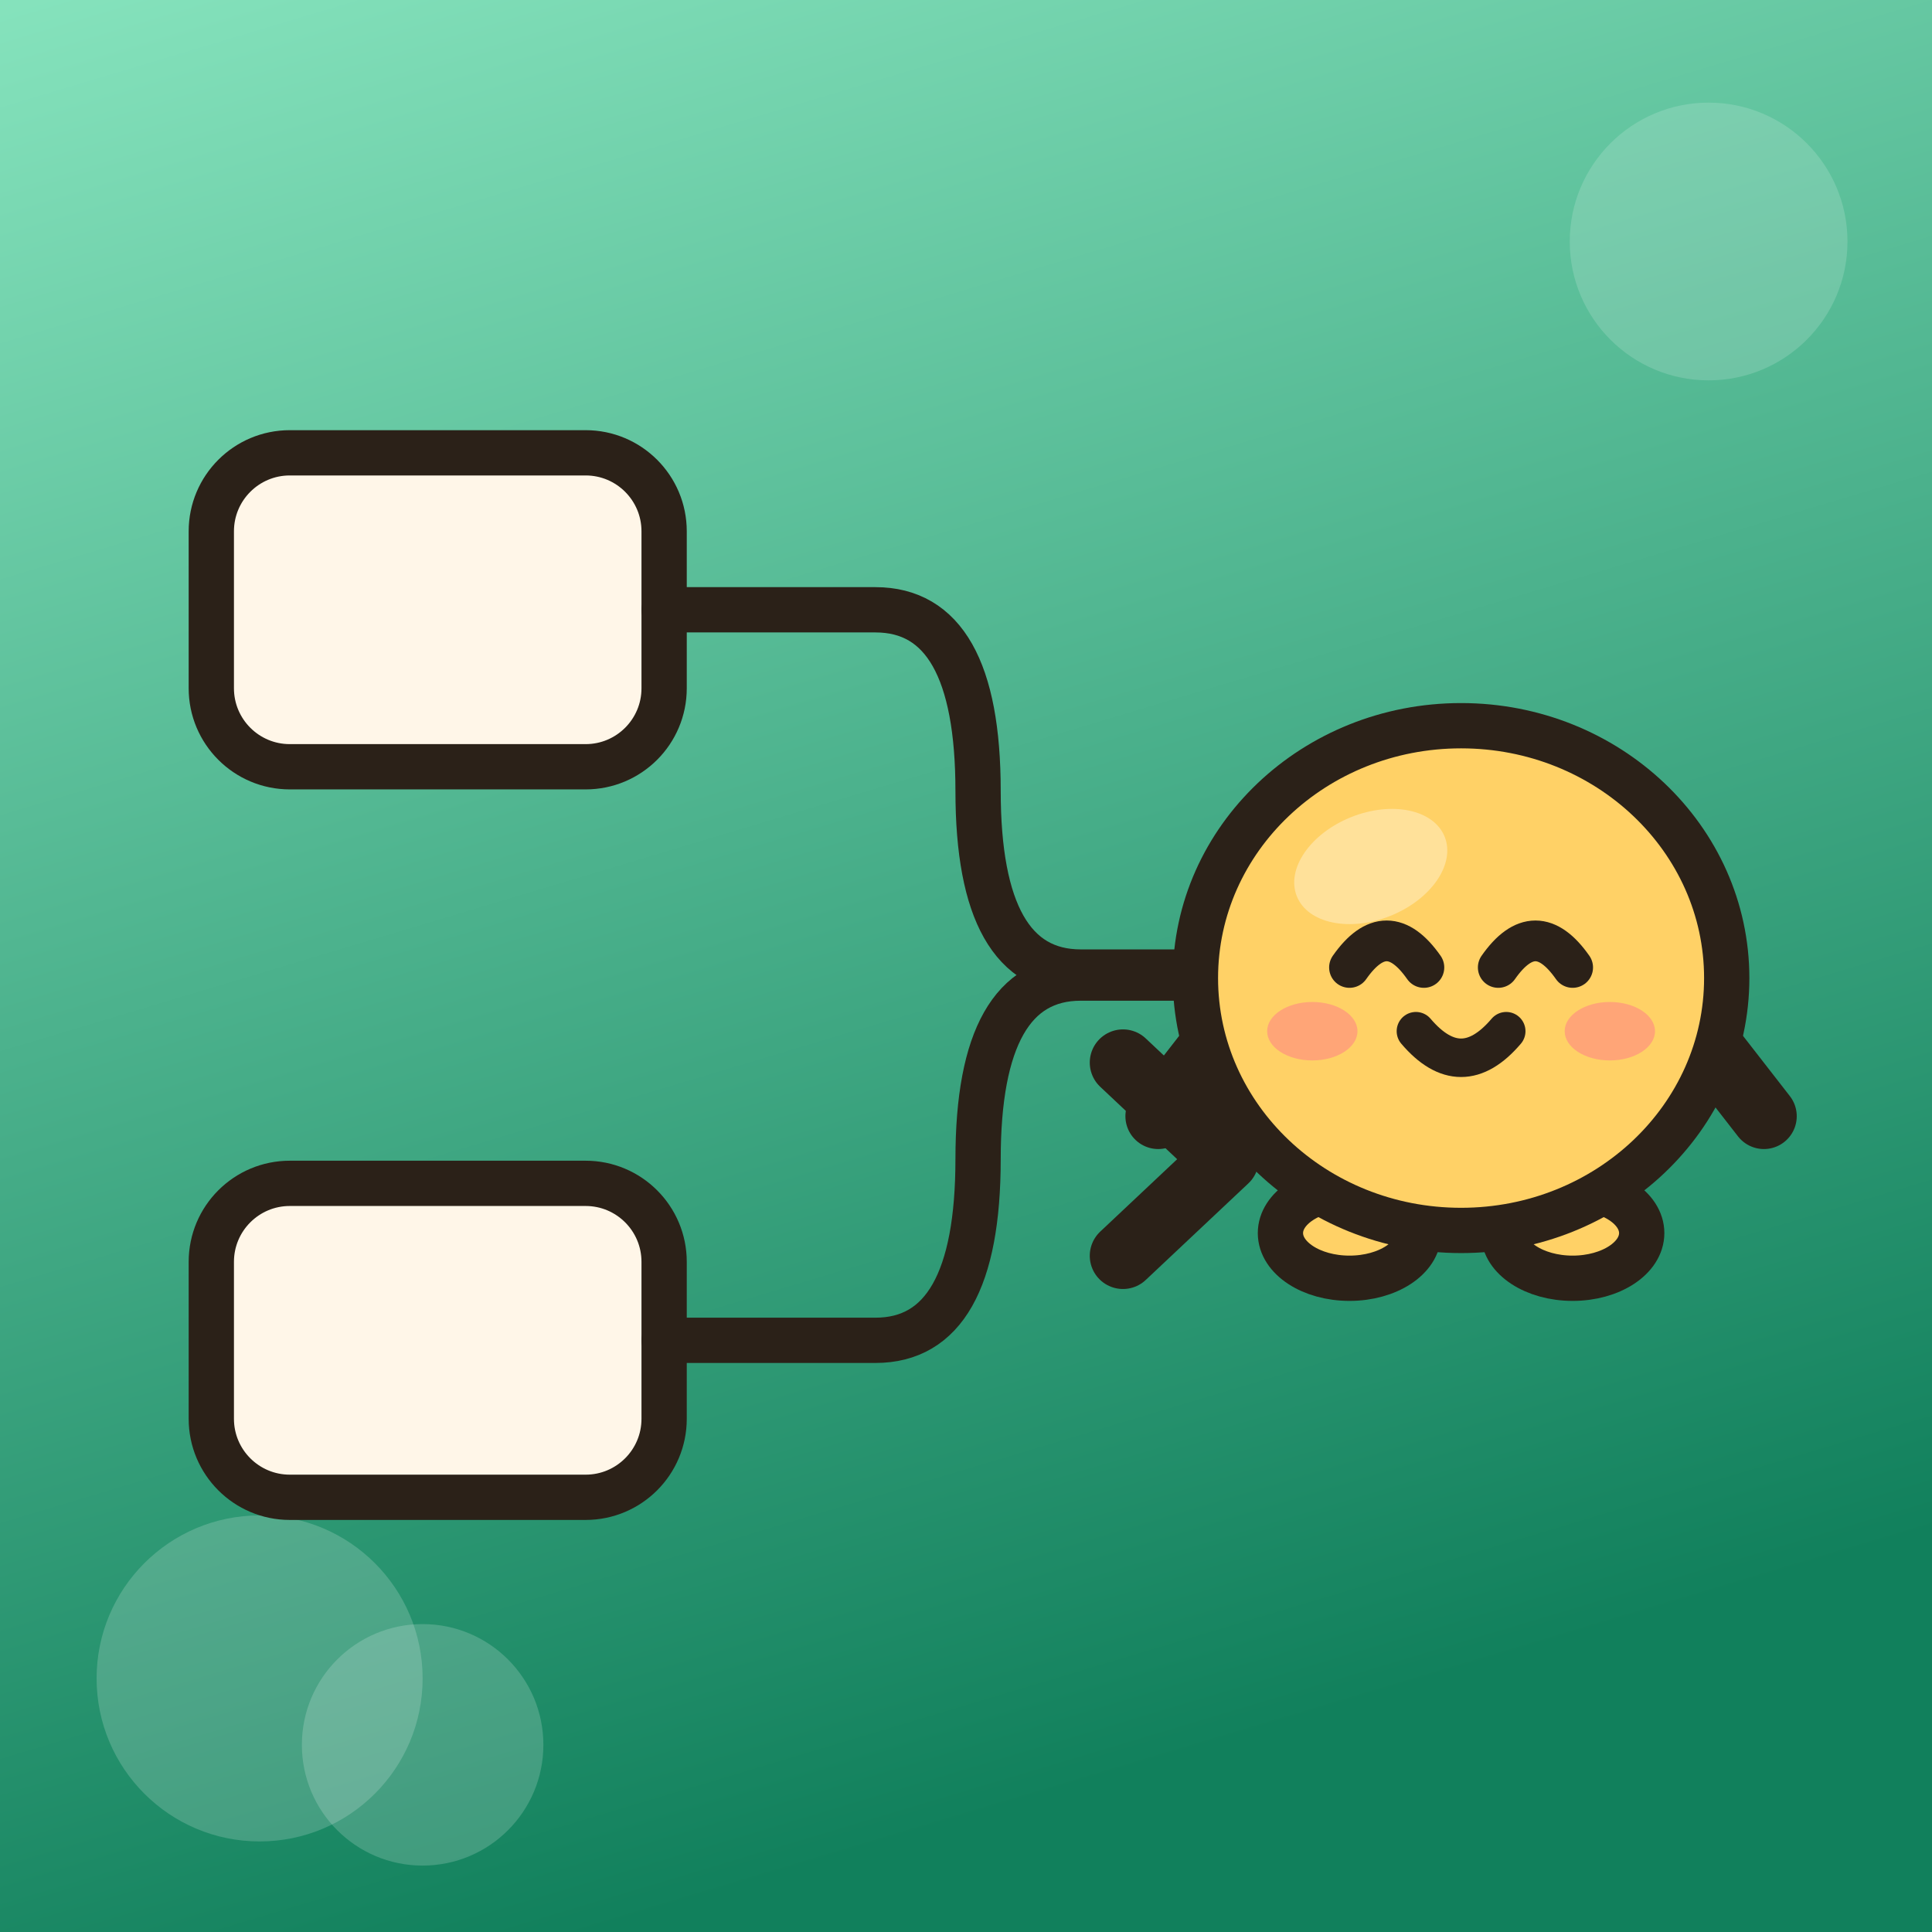
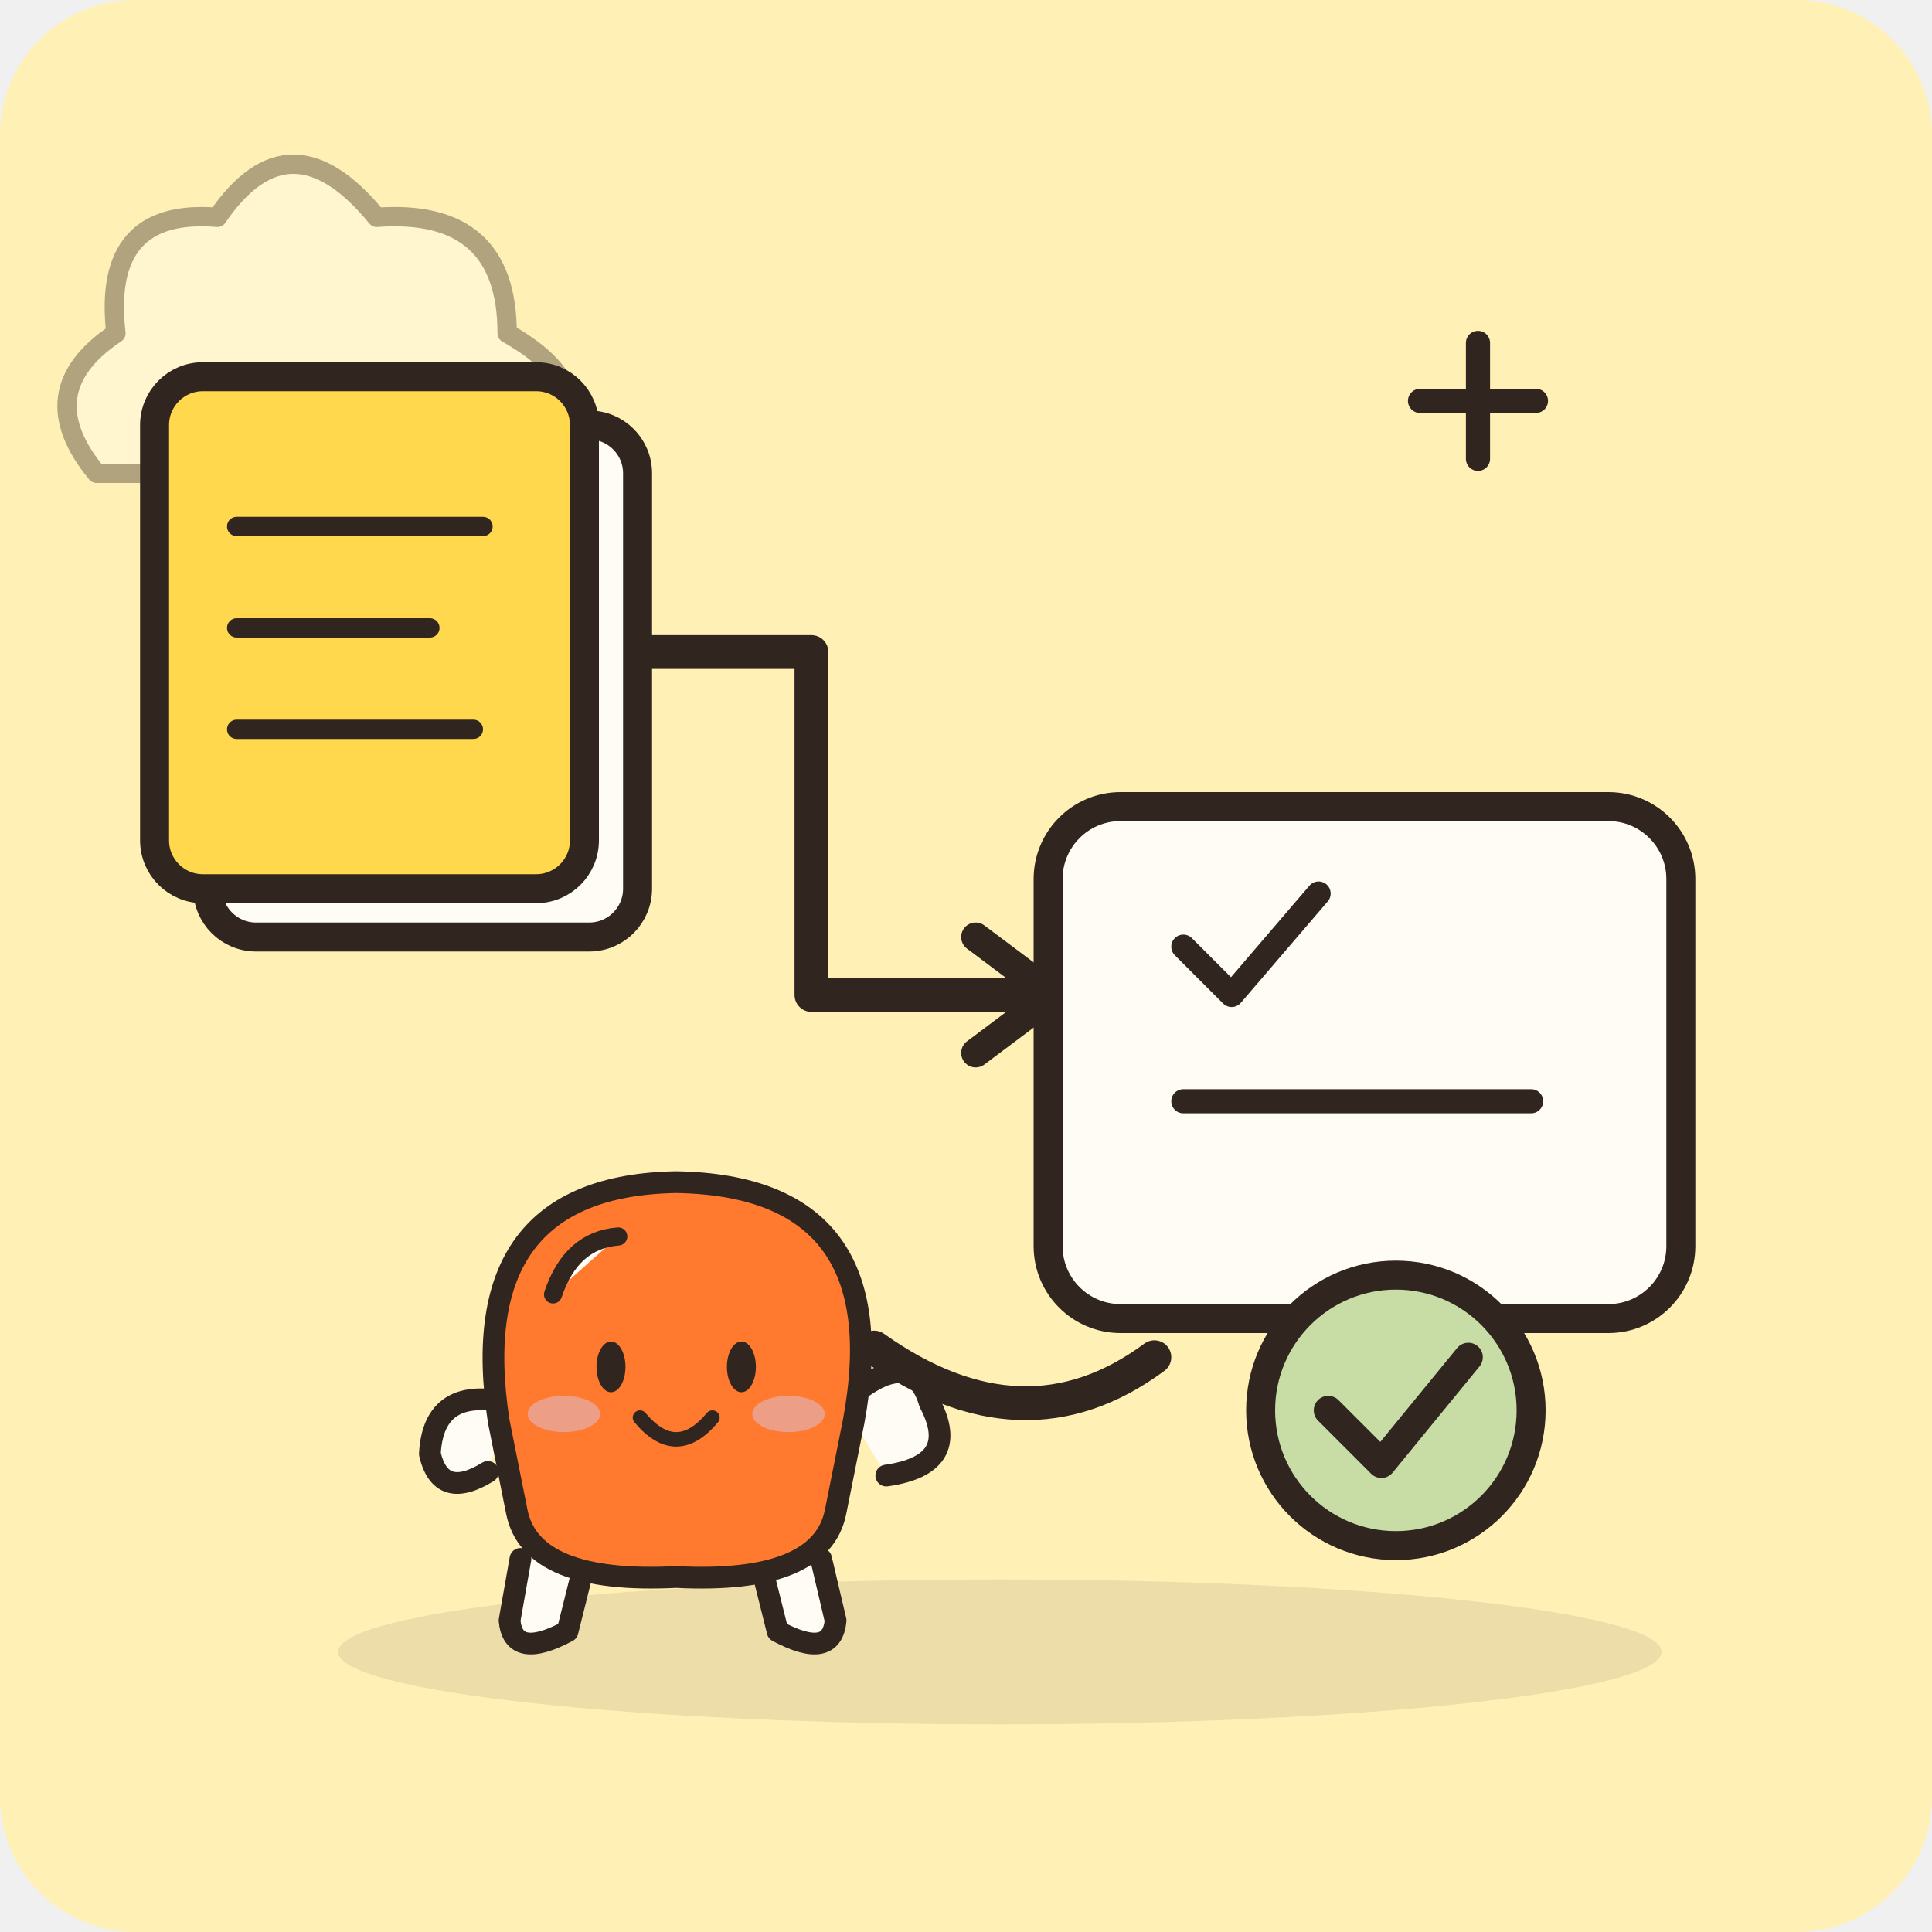
- <svg xmlns="http://www.w3.org/2000/svg" viewBox="0 0 640 640" width="640" height="640" role="img">
-   <defs>
-     <linearGradient id="bg" x1="0" y1="0" x2=".3" y2="1">
-       <stop offset="0" stop-color="#86e3bd" />
-       <stop offset="1" stop-color="#11805c" />
-     </linearGradient>
-   </defs>
-   <rect width="640" height="640" fill="url(#bg)" />
-   <circle cx="86" cy="556" r="54" fill="#fff" opacity=".18" />
-   <circle cx="140" cy="578" r="40" fill="#fff" opacity=".18" />
-   <circle cx="566" cy="80" r="46" fill="#fff" opacity=".16" />
-   <g fill="none" stroke="#2b2118" stroke-width="15" stroke-linecap="round" stroke-linejoin="round">
-     <rect x="70" y="150" width="150" height="104" rx="26" fill="#fff6e8" />
-     <rect x="70" y="392" width="150" height="104" rx="26" fill="#fff6e8" />
-     <path d="M220 202h70q34 0 34 60t34 60h52" />
-     <path d="M220 444h70q34 0 34-60t34-60h52" />
-     <path d="M372 352l34 32-34 32" stroke-width="22" />
-     <ellipse cx="447.04" cy="408.48" rx="22.88" ry="14.96" fill="#ffd166" />
-     <ellipse cx="520.96" cy="408.48" rx="22.88" ry="14.96" fill="#ffd166" />
-     <path d="M408.32 338.08L383.68 369.76" fill="none" stroke-linecap="round" stroke-width="21.75" stroke="#2b2118" />
-     <path d="M559.68 338.08L584.32 369.76" fill="none" stroke-linecap="round" stroke-width="21.75" stroke="#2b2118" />
-     <ellipse cx="484" cy="324" rx="88" ry="83.6" fill="#ffd166" />
-     <ellipse cx="454.08" cy="287.04" rx="26.4" ry="17.6" fill="#fff" opacity=".34" stroke="none" transform="rotate(-22 454.08 287.04)" />
-     <ellipse cx="434.72" cy="341.6" rx="14.96" ry="9.68" fill="#ff9d7a" opacity=".85" stroke="none" />
-     <ellipse cx="533.28" cy="341.6" rx="14.96" ry="9.68" fill="#ff9d7a" opacity=".85" stroke="none" />
-     <path d="M447.04 320.48q12.32 -17.6 24.64 0" fill="none" stroke="#2b2118" stroke-width="13.5" stroke-linecap="round" />
-     <path d="M496.32 320.48q12.32 -17.6 24.64 0" fill="none" stroke="#2b2118" stroke-width="13.5" stroke-linecap="round" />
-     <path d="M469.04 341.6q14.96 17.6 29.92 0" fill="none" stroke="#2b2118" stroke-width="12.75" stroke-linecap="round" />
+ <svg xmlns="http://www.w3.org/2000/svg" viewBox="0 0 400 400" role="img" aria-labelledby="title">
+   <g stroke-linejoin="round" stroke-linecap="round">
+     <rect width="400" height="400" rx="28" fill="#FFF0B6" />
+     <ellipse cx="207" cy="342" rx="137" ry="15" fill="#30251F" opacity=".09" />
+     <g opacity=".38">
+       <path d="M20 98 Q6 81 24 69 Q21 43 45 45 Q60 23 78 45 Q105 43 105 69 Q128 82 110 98Z" fill="#FFFCF5" stroke="#30251F" stroke-width="4" stroke-linecap="round" stroke-linejoin="round" />
+     </g>
+     <rect x="43" y="88" width="89" height="106" rx="10" fill="#FFFCF5" stroke="#30251F" stroke-width="6" />
+     <rect x="32" y="78" width="89" height="106" rx="10" fill="#FFD84D" stroke="#30251F" stroke-width="6" />
+     <path d="M49 109H100 M49 130H89 M49 151H98" fill="none" stroke="#30251F" stroke-width="4" stroke-linecap="round" stroke-linejoin="round" />
+     <path d="M134 135H168V206H213" fill="none" stroke="#30251F" stroke-width="7" stroke-linecap="round" stroke-linejoin="round" />
+     <path d="M202 194L218 206L202 218" fill="none" stroke="#30251F" stroke-width="6" stroke-linecap="round" stroke-linejoin="round" />
+     <rect x="217" y="167" width="131" height="106" rx="15" fill="#FFFCF5" stroke="#30251F" stroke-width="6" />
+     <path d="M245 196L255 206L273 185 M245 228H317" fill="none" stroke="#30251F" stroke-width="5" stroke-linecap="round" stroke-linejoin="round" />
+     <g transform="translate(140 283) scale(0.75)">
+       <path d="M-25 53 L-30 73 Q-45 81 -46 70 L-43 53" fill="#FFFCF5" stroke="#30251F" stroke-width="6" stroke-linecap="round" stroke-linejoin="round" />
+       <path d="M23 53 L28 73 Q43 81 44 70 L40 53" fill="#FFFCF5" stroke="#30251F" stroke-width="6" stroke-linecap="round" stroke-linejoin="round" />
+       <path d="M-46 10 Q-67 5 -68 24 Q-65 37 -52 29" fill="#FFFCF5" stroke="#30251F" stroke-width="6" stroke-linecap="round" stroke-linejoin="round" />
+       <path d="M46 10 Q65 -7 70 10 Q79 27 58 30" fill="#FFFCF5" stroke="#30251F" stroke-width="6" stroke-linecap="round" stroke-linejoin="round" />
+       <path d="M-49 15 Q-59 -50 0 -51 Q61 -50 49 15 L44 40 Q40 60 0 58 Q-40 60 -44 40 Z" fill="#FF7A2F" stroke="#30251F" stroke-width="6" stroke-linecap="round" stroke-linejoin="round" />
+       <path d="M-34 -20 Q-29 -35 -16 -36" fill="#FFFCF5" stroke="#30251F" stroke-width="5" stroke-linecap="round" stroke-linejoin="round" />
+       <g transform="translate(0 0) scale(1)">
+         <ellipse cx="-18" cy="0" rx="4" ry="7" fill="#30251F" />
+         <ellipse cx="18" cy="0" rx="4" ry="7" fill="#30251F" />
+         <ellipse cx="-31" cy="13" rx="10" ry="5" fill="#ED9E87" />
+         <ellipse cx="31" cy="13" rx="10" ry="5" fill="#ED9E87" />
+         <path d="M-10 14 Q0 26 10 14" fill="none" stroke="#30251F" stroke-width="4" stroke-linecap="round" stroke-linejoin="round" />
+       </g>
+     </g>
+     <path d="M181 279Q212 301 239 281" fill="none" stroke="#30251F" stroke-width="7" stroke-linecap="round" stroke-linejoin="round" />
+     <circle cx="289" cy="292" r="28" fill="#C8DDA5" stroke="#30251F" stroke-width="6" />
+     <path d="M275 292L286 303L304 281" fill="none" stroke="#30251F" stroke-width="6" stroke-linecap="round" stroke-linejoin="round" />
+     <path d="M306 71V95 M294 83H318" fill="none" stroke="#30251F" stroke-width="5" stroke-linecap="round" stroke-linejoin="round" />
  </g>
</svg>
